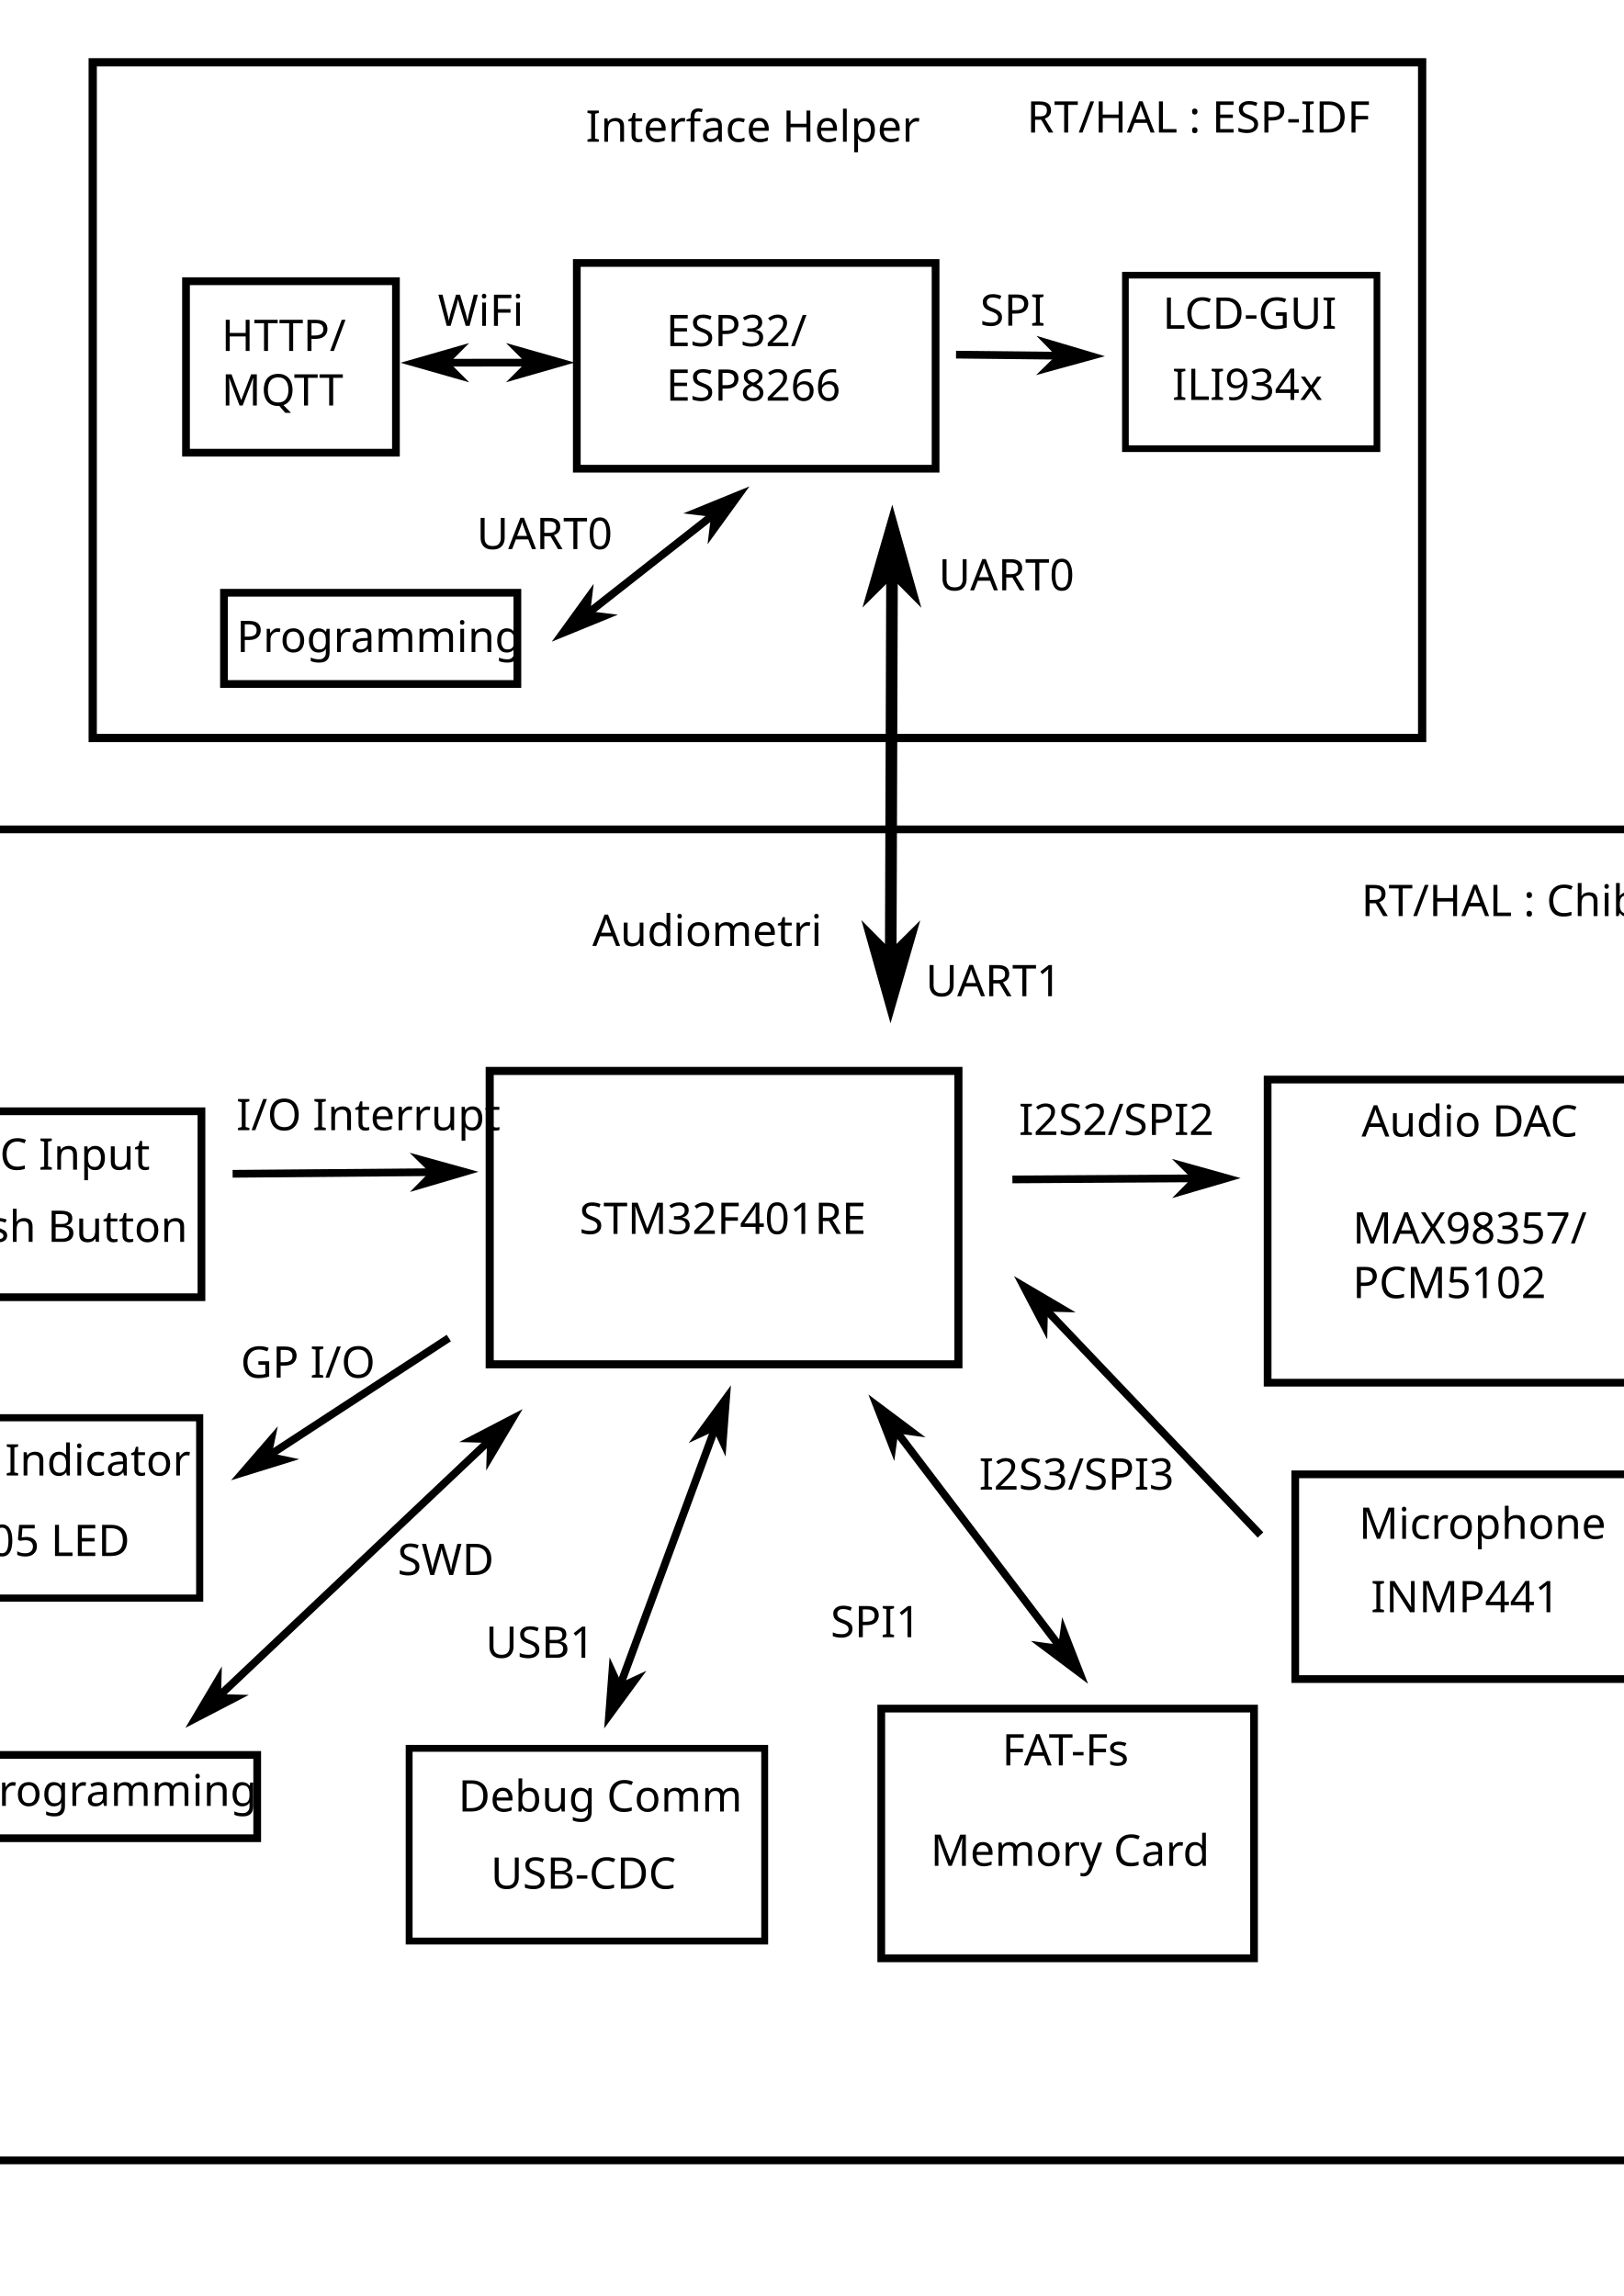
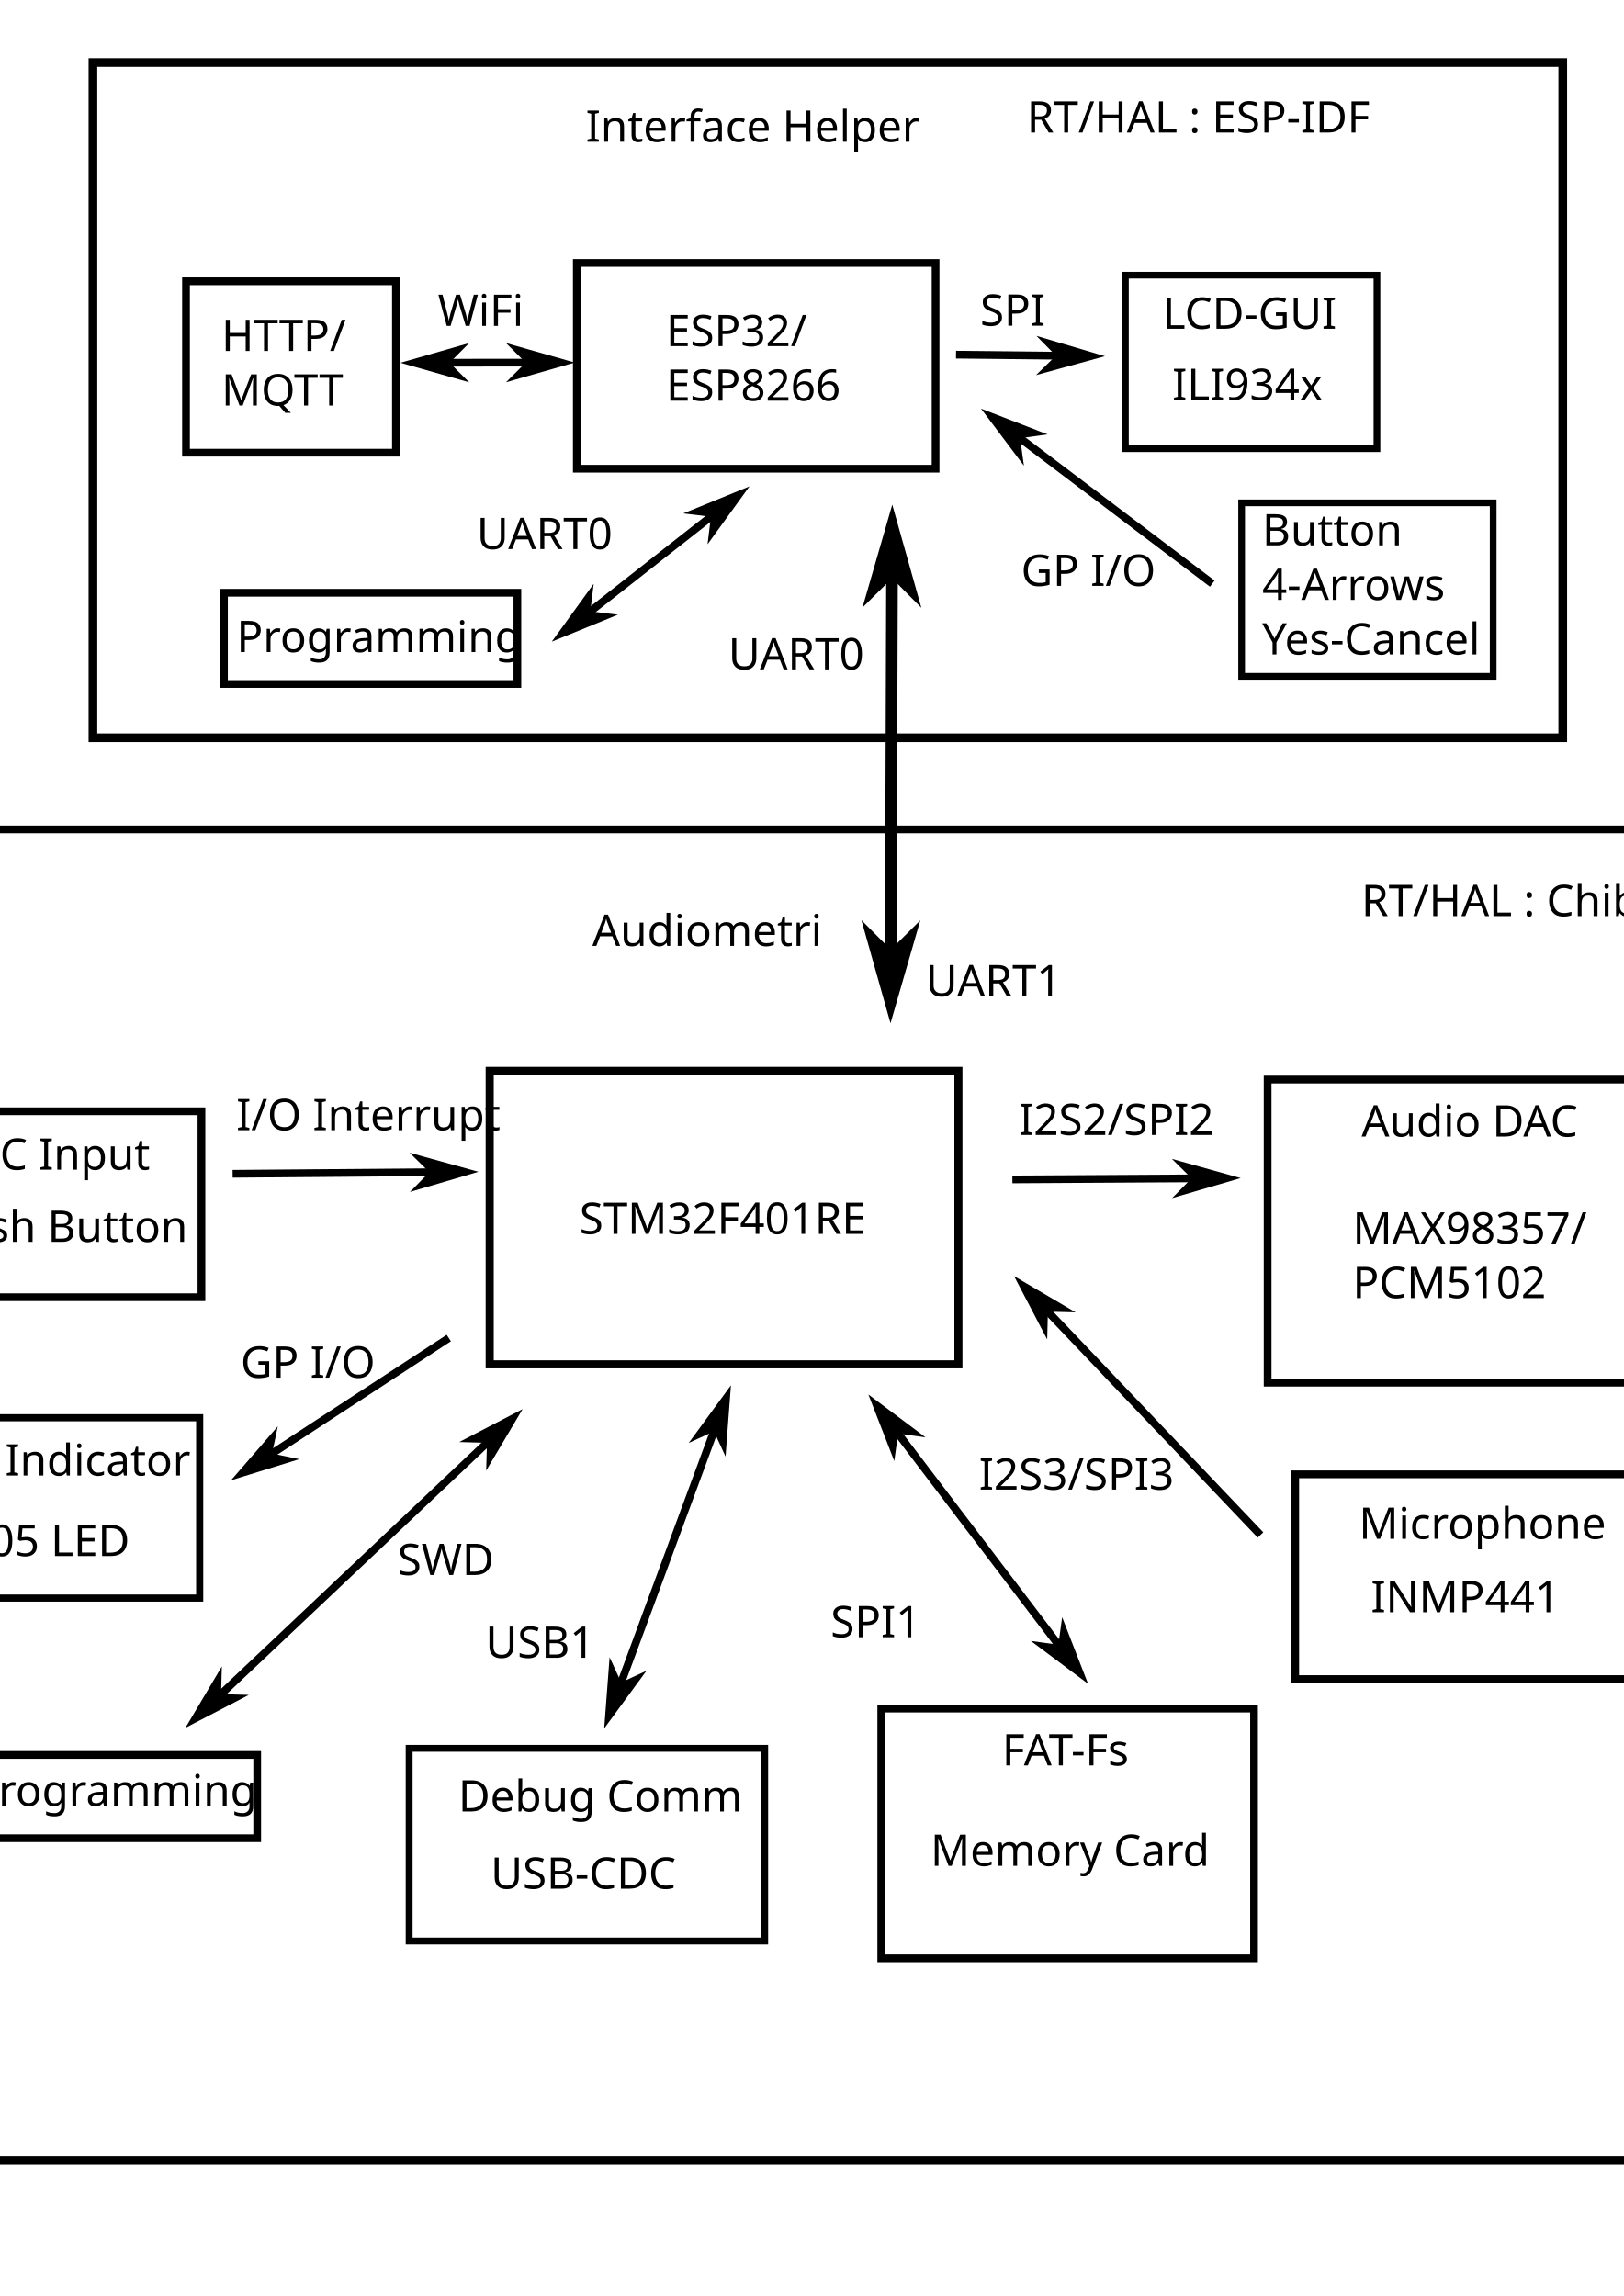
<svg xmlns="http://www.w3.org/2000/svg" width="210mm" height="297mm" viewBox="0 0 210 297" version="1.1" id="svg5">
  <defs id="defs2">
    <marker style="overflow:visible;" id="marker95301" refX="0.0" refY="0.0" orient="auto">
      <path transform="scale(0.4) rotate(180) translate(10,0)" style="fill-rule:evenodd;fill:context-stroke;stroke:context-stroke;stroke-width:1.0pt;" d="M 0.0,0.0 L 5.0,-5.0 L -12.5,0.0 L 5.0,5.0 L 0.0,0.0 z " id="path95299" />
    </marker>
    <marker style="overflow:visible" id="marker52470" refX="0.0" refY="0.0" orient="auto">
      <path transform="scale(0.4) translate(10,0)" style="fill-rule:evenodd;fill:context-stroke;stroke:context-stroke;stroke-width:1.0pt" d="M 0.0,0.0 L 5.0,-5.0 L -12.5,0.0 L 5.0,5.0 L 0.0,0.0 z " id="path52468" />
    </marker>
    <marker style="overflow:visible" id="Arrow1Mstart" refX="0.0" refY="0.0" orient="auto">
      <path transform="scale(0.4) translate(10,0)" style="fill-rule:evenodd;fill:context-stroke;stroke:context-stroke;stroke-width:1.0pt" d="M 0.0,0.0 L 5.0,-5.0 L -12.5,0.0 L 5.0,5.0 L 0.0,0.0 z " id="path31063" />
    </marker>
    <marker style="overflow:visible;" id="Arrow1Mend" refX="0.0" refY="0.0" orient="auto">
      <path transform="scale(0.4) rotate(180) translate(10,0)" style="fill-rule:evenodd;fill:context-stroke;stroke:context-stroke;stroke-width:1.0pt;" d="M 0.0,0.0 L 5.0,-5.0 L -12.5,0.0 L 5.0,5.0 L 0.0,0.0 z " id="path31066" />
    </marker>
    <marker style="overflow:visible;" id="Arrow1Lend" refX="0.0" refY="0.0" orient="auto">
      <path transform="scale(0.8) rotate(180) translate(12.5,0)" style="fill-rule:evenodd;fill:context-stroke;stroke:context-stroke;stroke-width:1.0pt;" d="M 0.0,0.0 L 5.0,-5.0 L -12.5,0.0 L 5.0,5.0 L 0.0,0.0 z " id="path31060" />
    </marker>
    <marker style="overflow:visible" id="Arrow1Lstart" refX="0.0" refY="0.0" orient="auto">
      <path transform="scale(0.8) translate(12.5,0)" style="fill-rule:evenodd;fill:context-stroke;stroke:context-stroke;stroke-width:1.0pt" d="M 0.0,0.0 L 5.0,-5.0 L -12.5,0.0 L 5.0,5.0 L 0.0,0.0 z " id="path31057" />
    </marker>
  </defs>
  <g id="layer1">
    <rect style="fill:none;stroke:#000000;stroke-width:1;stroke-miterlimit:4;stroke-dasharray:none" id="rect846" width="291.822" height="172.173" x="-34.459" y="107.284" />
    <text xml:space="preserve" style="font-style:normal;font-weight:normal;font-size:5.644px;line-height:1.25;font-family:sans-serif;fill:#000000;fill-opacity:1;stroke:none;stroke-width:0.265" x="131.768" y="146.811" id="text2375-6">
      <tspan id="tspan2373-2" style="font-size:5.644px;stroke-width:0.265" x="131.768" y="146.811">I2S2/SPI2</tspan>
    </text>
    <text xml:space="preserve" style="font-style:normal;font-weight:normal;font-size:5.644px;line-height:1.25;font-family:sans-serif;fill:#000000;fill-opacity:1;stroke:none;stroke-width:0.265" x="76.609" y="122.357" id="text2375-6-3">
      <tspan id="tspan2373-2-75" style="font-size:5.644px;stroke-width:0.265" x="76.609" y="122.357">Audiometri</tspan>
    </text>
    <text xml:space="preserve" style="font-style:normal;font-weight:normal;font-size:5.644px;line-height:1.25;font-family:sans-serif;fill:#000000;fill-opacity:1;stroke:none;stroke-width:0.265" x="-3.63" y="233.601" id="text2375-6-3-3">
      <tspan id="tspan2373-2-75-6" style="font-size:5.644px;stroke-width:0.265" x="-3.63" y="233.601">Programming</tspan>
    </text>
    <text xml:space="preserve" style="font-style:normal;font-weight:normal;font-size:5.644px;line-height:1.25;font-family:sans-serif;fill:#000000;fill-opacity:1;stroke:none;stroke-width:0.265" x="86.15" y="44.777" id="text2375-6-3-5">
      <tspan id="tspan2373-2-75-0" style="font-size:5.644px;stroke-width:0.265" x="86.15" y="44.777">ESP32/</tspan>
      <tspan style="font-size:5.644px;stroke-width:0.265" x="86.15" y="51.832" id="tspan128391">ESP8266</tspan>
    </text>
    <text xml:space="preserve" style="font-style:normal;font-weight:normal;font-size:5.644px;line-height:1.25;font-family:sans-serif;fill:#000000;fill-opacity:1;stroke:none;stroke-width:0.265" x="75.76" y="18.334" id="text2375-6-3-8">
      <tspan id="tspan2373-2-75-4" style="font-size:5.644px;stroke-width:0.265" x="75.76" y="18.334">Interface Helper</tspan>
    </text>
    <text xml:space="preserve" style="font-style:normal;font-weight:normal;font-size:5.644px;line-height:1.25;font-family:sans-serif;fill:#000000;fill-opacity:1;stroke:none;stroke-width:0.265" x="56.635" y="42.145" id="text2375-6-3-8-6">
      <tspan id="tspan2373-2-75-4-9" style="font-size:5.644px;stroke-width:0.265" x="56.635" y="42.145">WiFi</tspan>
    </text>
    <text xml:space="preserve" style="font-style:normal;font-weight:normal;font-size:5.644px;line-height:1.25;font-family:sans-serif;fill:#000000;fill-opacity:1;stroke:none;stroke-width:0.265" x="28.654" y="45.402" id="text2375-6-3-8-7">
      <tspan id="tspan2373-2-75-4-65" style="font-size:5.644px;stroke-width:0.265" x="28.654" y="45.402">HTTP/</tspan>
      <tspan style="font-size:5.644px;stroke-width:0.265" x="28.654" y="52.457" id="tspan120565">MQTT</tspan>
    </text>
    <text xml:space="preserve" style="font-style:normal;font-weight:normal;font-size:5.644px;line-height:1.25;font-family:sans-serif;fill:#000000;fill-opacity:1;stroke:none;stroke-width:0.265" x="126.765" y="42.128" id="text2375-6-3-8-5">
      <tspan id="tspan2373-2-75-4-4" style="font-size:5.644px;stroke-width:0.265" x="126.765" y="42.128">SPI</tspan>
    </text>
    <text xml:space="preserve" style="font-style:normal;font-weight:normal;font-size:5.644px;line-height:1.25;font-family:sans-serif;fill:#000000;fill-opacity:1;stroke:none;stroke-width:0.265" x="151.616" y="51.734" id="text2375-6-3-8-1">
      <tspan id="tspan2373-2-75-4-5" style="font-size:5.644px;stroke-width:0.265" x="151.616" y="51.734">ILI934x</tspan>
    </text>
    <text xml:space="preserve" style="font-style:normal;font-weight:normal;font-size:5.644px;line-height:1.25;font-family:sans-serif;fill:#000000;fill-opacity:1;stroke:none;stroke-width:0.265" x="150.374" y="42.521" id="text2375-6-3-8-0">
      <tspan id="tspan2373-2-75-4-6" style="font-size:5.644px;stroke-width:0.265" x="150.374" y="42.521">LCD-GUI</tspan>
+     </text>
+     <text xml:space="preserve" style="font-style:normal;font-weight:normal;font-size:5.644px;line-height:1.25;font-family:sans-serif;fill:#000000;fill-opacity:1;stroke:none;stroke-width:0.265" x="163.243" y="70.548" id="text2375-6-3-8-0-6">
+       <tspan style="font-size:5.644px;stroke-width:0.265" x="163.243" y="70.548" id="tspan2934">Button</tspan>
+       <tspan style="font-size:5.644px;stroke-width:0.265" x="163.243" y="77.603" id="tspan2938">4-Arrows</tspan>
+       <tspan style="font-size:5.644px;stroke-width:0.265" x="163.243" y="84.659" id="tspan2940">Yes-Cancel</tspan>
    </text>
    <text xml:space="preserve" style="font-style:normal;font-weight:normal;font-size:5.644px;line-height:1.25;font-family:sans-serif;fill:#000000;fill-opacity:1;stroke:none;stroke-width:0.265" x="176.069" y="118.503" id="text2375-6-3-4">
      <tspan id="tspan2373-2-75-7" style="font-size:5.644px;stroke-width:0.265" x="176.069" y="118.503">RT/HAL : ChibiOS</tspan>
    </text>
    <text xml:space="preserve" style="font-style:normal;font-weight:normal;font-size:5.644px;line-height:1.25;font-family:sans-serif;fill:#000000;fill-opacity:1;stroke:none;stroke-width:0.265" x="132.81" y="17.15" id="text2375-6-3-4-3">
      <tspan id="tspan2373-2-75-7-0" style="font-size:5.644px;stroke-width:0.265" x="132.81" y="17.15">RT/HAL : ESP-IDF</tspan>
    </text>
    <text xml:space="preserve" style="font-style:normal;font-weight:normal;font-size:5.644px;line-height:1.25;font-family:sans-serif;fill:#000000;fill-opacity:1;stroke:none;stroke-width:0.265" x="-10.534" y="190.87" id="text2375-6-3-2">
      <tspan id="tspan2373-2-75-8" style="font-size:5.644px;stroke-width:0.265" x="-10.534" y="190.87">3FC Indicator</tspan>
    </text>
    <text xml:space="preserve" style="font-style:normal;font-weight:normal;font-size:5.644px;line-height:1.25;font-family:sans-serif;fill:#000000;fill-opacity:1;stroke:none;stroke-width:0.265" x="-6.178" y="151.301" id="text2375-6-3-2-1">
      <tspan id="tspan2373-2-75-8-2" style="font-size:5.644px;stroke-width:0.265" x="-6.178" y="151.301">3FC Input</tspan>
    </text>
    <text xml:space="preserve" style="font-style:normal;font-weight:normal;font-size:5.644px;line-height:1.25;font-family:sans-serif;fill:#000000;fill-opacity:1;stroke:none;stroke-width:0.265" x="-7.818" y="201.285" id="text2375-6-3-2-9">
      <tspan id="tspan2373-2-75-8-7" style="font-size:5.644px;stroke-width:0.265" x="-7.818" y="201.285">0805 LED</tspan>
    </text>
    <text xml:space="preserve" style="font-style:normal;font-weight:normal;font-size:5.644px;line-height:1.25;font-family:sans-serif;fill:#000000;fill-opacity:1;stroke:none;stroke-width:0.265" x="-8.426" y="160.642" id="text2375-6-3-2-9-9">
      <tspan id="tspan2373-2-75-8-7-3" style="font-size:5.644px;stroke-width:0.265" x="-8.426" y="160.642">Push Button</tspan>
    </text>
    <text xml:space="preserve" style="font-style:normal;font-weight:normal;font-size:5.644px;line-height:1.25;font-family:sans-serif;fill:#000000;fill-opacity:1;stroke:none;stroke-width:0.265" x="217.473" y="152.178" id="text2375-6-3-9">
      <tspan id="tspan2373-2-75-2" style="font-size:5.644px;stroke-width:0.265" x="217.473" y="152.178">TRS</tspan>
    </text>
    <text xml:space="preserve" style="font-style:normal;font-weight:normal;font-size:5.644px;line-height:1.25;font-family:sans-serif;fill:#000000;fill-opacity:1;stroke:none;stroke-width:0.265" x="126.62" y="192.685" id="text2375-6-0">
      <tspan id="tspan2373-2-9" style="font-size:5.644px;stroke-width:0.265" x="126.62" y="192.685">I2S3/SPI3</tspan>
    </text>
    <text xml:space="preserve" style="font-style:normal;font-weight:normal;font-size:5.644px;line-height:1.25;font-family:sans-serif;fill:#000000;fill-opacity:1;stroke:none;stroke-width:0.265" x="107.429" y="211.778" id="text2375-6-0-2">
      <tspan id="tspan2373-2-9-61" style="font-size:5.644px;stroke-width:0.265" x="107.429" y="211.778">SPI1</tspan>
    </text>
    <text xml:space="preserve" style="font-style:normal;font-weight:normal;font-size:5.644px;line-height:1.25;font-family:sans-serif;fill:#000000;fill-opacity:1;stroke:none;stroke-width:0.265" x="62.805" y="214.446" id="text2375-6-0-2-0">
      <tspan id="tspan2373-2-9-61-2" style="font-size:5.644px;stroke-width:0.265" x="62.805" y="214.446">USB1</tspan>
    </text>
    <text xml:space="preserve" style="font-style:normal;font-weight:normal;font-size:5.644px;line-height:1.25;font-family:sans-serif;fill:#000000;fill-opacity:1;stroke:none;stroke-width:0.265" x="31.124" y="178.21" id="text2375-6-0-2-0-3">
      <tspan id="tspan2373-2-9-61-2-6" style="font-size:5.644px;stroke-width:0.265" x="31.124" y="178.21">GP I/O</tspan>
    </text>
    <text xml:space="preserve" style="font-style:normal;font-weight:normal;font-size:5.644px;line-height:1.25;font-family:sans-serif;fill:#000000;fill-opacity:1;stroke:none;stroke-width:0.265" x="51.414" y="203.732" id="text2375-6-0-2-0-3-3">
      <tspan id="tspan2373-2-9-61-2-6-2" style="font-size:5.644px;stroke-width:0.265" x="51.414" y="203.732">SWD</tspan>
    </text>
    <text xml:space="preserve" style="font-style:normal;font-weight:normal;font-size:5.644px;line-height:1.25;font-family:sans-serif;fill:#000000;fill-opacity:1;stroke:none;stroke-width:0.265" x="177.31" y="208.548" id="text2375-6-2">
      <tspan id="tspan2373-2-7" style="font-size:5.644px;stroke-width:0.265" x="177.31" y="208.548">INMP441</tspan>
    </text>
    <text xml:space="preserve" style="font-style:normal;font-weight:normal;font-size:5.644px;line-height:1.25;font-family:sans-serif;fill:#000000;fill-opacity:1;stroke:none;stroke-width:0.265" x="175.759" y="199.054" id="text2375-6-9">
      <tspan id="tspan2373-2-1" style="font-size:5.644px;stroke-width:0.265" x="175.759" y="199.054">Microphone</tspan>
    </text>
    <g id="g32823" transform="translate(-10.96566,41.13066)">
      <text xml:space="preserve" style="font-style:normal;font-weight:normal;font-size:5.644px;line-height:1.25;font-family:sans-serif;fill:#000000;fill-opacity:1;stroke:none;stroke-width:0.265" x="85.901" y="118.484" id="text2375-3">
        <tspan id="tspan2373-6" style="font-size:5.644px;stroke-width:0.265" x="85.901" y="118.484">STM32F401RE</tspan>
      </text>
      <rect style="fill:none;stroke:#000000;stroke-width:1.045" id="rect6977" width="60.621" height="37.953" x="74.301" y="97.4" />
    </g>
    <g id="g30751" transform="translate(-27.52363,8.759514)">
      <text xml:space="preserve" style="font-style:normal;font-weight:normal;font-size:5.644px;line-height:1.25;font-family:sans-serif;fill:#000000;fill-opacity:1;stroke:none;stroke-width:0.265" x="203.62" y="138.256" id="text2375-7">
        <tspan id="tspan2373-5" style="font-size:5.644px;stroke-width:0.265" x="203.62" y="138.256">Audio DAC</tspan>
      </text>
      <text xml:space="preserve" style="font-style:normal;font-weight:normal;font-size:5.644px;line-height:1.25;font-family:sans-serif;fill:#000000;fill-opacity:1;stroke:none;stroke-width:0.265" x="202.468" y="152.09" id="text2375-7-3">
        <tspan id="tspan2373-5-5" style="font-size:5.644px;stroke-width:0.265" x="202.468" y="152.09">MAX98357/</tspan>
        <tspan style="font-size:5.644px;stroke-width:0.265" x="202.468" y="159.146" id="tspan27309">PCM5102</tspan>
      </text>
      <rect style="fill:none;stroke:#000000;stroke-width:1" id="rect19009" width="49.405" height="39.212" x="191.47" y="130.886" />
    </g>
    <path style="fill:none;stroke:#000000;stroke-width:1;stroke-linecap:butt;stroke-linejoin:miter;stroke-miterlimit:4;stroke-dasharray:none;stroke-opacity:1;marker-end:url(#Arrow1Mend)" d="m 130.937,152.564 27.556,-0.161" id="path30957" />
    <rect style="fill:none;stroke:#000000;stroke-width:1;stroke-miterlimit:4;stroke-dasharray:none" id="rect32907" width="43.341" height="26.485" x="167.518" y="190.712" />
    <path style="fill:none;stroke:#000000;stroke-width:1;stroke-linecap:butt;stroke-linejoin:miter;stroke-miterlimit:4;stroke-dasharray:none;stroke-opacity:1;marker-start:url(#Arrow1Mstart)" d="m 132.509,166.499 30.517,32.057" id="path35788" />
    <g id="g46411" transform="translate(11.11765,57.1152)">
      <text xml:space="preserve" style="font-style:normal;font-weight:normal;font-size:5.644px;line-height:1.25;font-family:sans-serif;fill:#000000;fill-opacity:1;stroke:none;stroke-width:0.265" x="109.238" y="184.241" id="text2375-6-0-0">
        <tspan id="tspan2373-2-9-6" style="font-size:5.644px;stroke-width:0.265" x="109.238" y="184.241">Memory Card</tspan>
      </text>
      <text xml:space="preserve" style="font-style:normal;font-weight:normal;font-size:5.644px;line-height:1.25;font-family:sans-serif;fill:#000000;fill-opacity:1;stroke:none;stroke-width:0.265" x="118.489" y="171.253" id="text2375-6-0-3">
        <tspan style="font-size:5.644px;stroke-width:0.265" x="118.489" y="171.253" id="tspan40684">FAT-Fs</tspan>
      </text>
      <rect style="fill:none;stroke:#000000;stroke-width:1;stroke-miterlimit:4;stroke-dasharray:none" id="rect37617" width="48.213" height="32.306" x="102.859" y="163.9" />
    </g>
    <g id="g95093" transform="translate(14.58401,4.016214)">
      <text xml:space="preserve" style="font-style:normal;font-weight:normal;font-size:5.644px;line-height:1.25;font-family:sans-serif;fill:#000000;fill-opacity:1;stroke:none;stroke-width:0.265" x="44.691" y="230.315" id="text2375-6-0-2-8">
        <tspan id="tspan2373-2-9-61-7" style="font-size:5.644px;stroke-width:0.265" x="44.691" y="230.315">Debug Comm</tspan>
      </text>
      <text xml:space="preserve" style="font-style:normal;font-weight:normal;font-size:5.644px;line-height:1.25;font-family:sans-serif;fill:#000000;fill-opacity:1;stroke:none;stroke-width:0.265" x="48.896" y="240.297" id="text2375-6-0-2-8-9">
        <tspan id="tspan2373-2-9-61-7-2" style="font-size:5.644px;stroke-width:0.265" x="48.896" y="240.297">USB-CDC</tspan>
      </text>
      <rect style="fill:none;stroke:#000000;stroke-width:0.889;stroke-miterlimit:4;stroke-dasharray:none" id="rect47798" width="45.984" height="24.93" x="38.333" y="222.141" />
    </g>
    <rect style="fill:none;stroke:#000000;stroke-width:0.921;stroke-miterlimit:4;stroke-dasharray:none" id="rect52808" width="40.164" height="23.328" x="-14.338" y="183.393" />
    <g id="g56777" transform="translate(1.838743,40.95042)">
      <rect style="fill:none;stroke:#000000;stroke-width:1;stroke-miterlimit:4;stroke-dasharray:none" id="rect54993" width="5.151" height="21.003" x="232.179" y="106.547" />
      <path id="rect55757" style="fill:none;stroke:#000000;stroke-width:0.984;stroke-miterlimit:4;stroke-dasharray:none" d="m 237.235,110.004 11.465,-9.24 0.306,33.61 -11.584,-11.141 z" />
    </g>
    <path style="fill:none;stroke:#000000;stroke-width:1;stroke-linecap:butt;stroke-linejoin:miter;stroke-miterlimit:4;stroke-dasharray:none;stroke-opacity:1;marker-end:url(#Arrow1Mend)" d="m 214.435,156.529 17.48,-0.011" id="path56693" />
    <path style="fill:none;stroke:#000000;stroke-width:1;stroke-linecap:butt;stroke-linejoin:miter;stroke-miterlimit:4;stroke-dasharray:none;stroke-opacity:1;marker-end:url(#Arrow1Mend)" d="M 58.046,173.083 31.529,190.407" id="path65476" />
    <rect style="fill:none;stroke:#000000;stroke-width:1;stroke-miterlimit:4;stroke-dasharray:none" id="rect67063" width="38.786" height="24.053" x="-12.731" y="143.749" />
    <path style="fill:none;stroke:#000000;stroke-width:1;stroke-linecap:butt;stroke-linejoin:miter;stroke-miterlimit:4;stroke-dasharray:none;stroke-opacity:1;marker-start:url(#Arrow1Mstart)" d="m 59.912,151.593 -29.826,0.245" id="path75725" />
    <text xml:space="preserve" style="font-style:normal;font-weight:normal;font-size:5.644px;line-height:1.25;font-family:sans-serif;fill:#000000;fill-opacity:1;stroke:none;stroke-width:0.265" x="30.563" y="146.199" id="text2375-6-0-2-0-3-1">
      <tspan id="tspan2373-2-9-61-2-6-9" style="font-size:5.644px;stroke-width:0.265" x="30.563" y="146.199">I/O Interrupt</tspan>
    </text>
    <text xml:space="preserve" style="font-style:normal;font-weight:normal;font-size:10.583px;line-height:1.25;font-family:sans-serif;fill:#000000;fill-opacity:1;stroke:none;stroke-width:0.265" x="87.286" y="229.863" id="text78940">
      <tspan id="tspan78938" style="stroke-width:0.265" x="87.286" y="229.863" />
    </text>
-     <rect style="fill:none;stroke:#000000;stroke-width:1.067;stroke-miterlimit:4;stroke-dasharray:none" id="rect83635" width="171.939" height="87.407" x="11.992" y="8.058" />
+     <rect style="fill:none;stroke:#000000;stroke-width:1.121;stroke-miterlimit:4;stroke-dasharray:none" id="rect83635" width="190.098" height="87.352" x="12.019" y="8.085" />
    <rect style="fill:none;stroke:#000000;stroke-width:1;stroke-miterlimit:4;stroke-dasharray:none" id="rect90617" width="46.401" height="26.613" x="74.601" y="34.016" />
    <path style="fill:none;stroke:#000000;stroke-width:1;stroke-linecap:butt;stroke-linejoin:miter;stroke-opacity:1;stroke-miterlimit:4;stroke-dasharray:none;marker-end:url(#Arrow1Mend);marker-start:url(#Arrow1Mstart)" d="m 113.502,181.954 26.029,34.282" id="path95295" />
    <path style="fill:none;stroke:#000000;stroke-width:1;stroke-linecap:butt;stroke-linejoin:miter;stroke-opacity:1;stroke-miterlimit:4;stroke-dasharray:none;marker-start:url(#Arrow1Mstart);marker-end:url(#marker95301)" d="M 93.853,181.044 78.827,221.736" id="path95297" />
    <rect style="fill:none;stroke:#000000;stroke-width:1;stroke-miterlimit:4;stroke-dasharray:none" id="rect95502" width="41.277" height="10.773" x="-8.012" y="227.011" />
    <path style="fill:none;stroke:#000000;stroke-width:1;stroke-linecap:butt;stroke-linejoin:miter;stroke-opacity:1;stroke-miterlimit:4;stroke-dasharray:none;marker-start:url(#Arrow1Mstart);marker-end:url(#Arrow1Mend)" d="M 66.162,183.63 25.411,222.153" id="path98047" />
    <path style="fill:none;stroke:#000000;stroke-width:1;stroke-linecap:butt;stroke-linejoin:miter;stroke-opacity:1;stroke-miterlimit:4;stroke-dasharray:none;marker-start:;marker-end:url(#marker95301)" d="m 123.647,45.875 17.292,0.18" id="path106295" />
    <rect style="fill:none;stroke:#000000;stroke-width:0.867;stroke-miterlimit:4;stroke-dasharray:none" id="rect106499" width="32.531" height="22.443" x="145.555" y="35.594" />
+     <rect style="fill:none;stroke:#000000;stroke-width:0.867;stroke-miterlimit:4;stroke-dasharray:none" id="rect106499-3" width="32.531" height="22.443" x="160.586" y="65.045" />
    <rect style="fill:none;stroke:#000000;stroke-width:1;stroke-miterlimit:4;stroke-dasharray:none" id="rect117476" width="27.15" height="22.177" x="24.057" y="36.381" />
    <path style="fill:none;stroke:#000000;stroke-width:1;stroke-linecap:butt;stroke-linejoin:miter;stroke-opacity:1;stroke-miterlimit:4;stroke-dasharray:none;marker-start:url(#marker52470);marker-end:url(#marker95301)" d="m 53.768,46.924 18.593,-0.023" id="path122747" />
    <path style="fill:none;stroke:#000000;stroke-width:1.5;stroke-linecap:butt;stroke-linejoin:miter;stroke-opacity:1;stroke-miterlimit:4;stroke-dasharray:none;marker-start:url(#marker52470);marker-end:url(#marker95301)" d="m 115.389,68.234 -0.207,61.175" id="path127783" />
    <text xml:space="preserve" style="font-style:normal;font-weight:normal;font-size:5.644px;line-height:1.25;font-family:sans-serif;fill:#000000;fill-opacity:1;stroke:none;stroke-width:0.265" x="119.728" y="128.871" id="text2375-6-3-37">
      <tspan id="tspan2373-2-75-45" style="font-size:5.644px;stroke-width:0.265" x="119.728" y="128.871">UART1</tspan>
    </text>
-     <text xml:space="preserve" style="font-style:normal;font-weight:normal;font-size:5.644px;line-height:1.25;font-family:sans-serif;fill:#000000;fill-opacity:1;stroke:none;stroke-width:0.265" x="121.404" y="76.368" id="text2375-6-3-37-2">
-       <tspan id="tspan2373-2-75-45-5" style="font-size:5.644px;stroke-width:0.265" x="121.404" y="76.368">UART0</tspan>
+     <text xml:space="preserve" style="font-style:normal;font-weight:normal;font-size:5.644px;line-height:1.25;font-family:sans-serif;fill:#000000;fill-opacity:1;stroke:none;stroke-width:0.265" x="94.202" y="86.586" id="text2375-6-3-37-2">
+       <tspan id="tspan2373-2-75-45-5" style="font-size:5.644px;stroke-width:0.265" x="94.202" y="86.586">UART0</tspan>
    </text>
    <text xml:space="preserve" style="font-style:normal;font-weight:normal;font-size:5.644px;line-height:1.25;font-family:sans-serif;fill:#000000;fill-opacity:1;stroke:none;stroke-width:0.265" x="61.66" y="71.025" id="text2375-6-3-37-2-4">
      <tspan id="tspan2373-2-75-45-5-4" style="font-size:5.644px;stroke-width:0.265" x="61.66" y="71.025">UART0</tspan>
    </text>
    <rect style="fill:none;stroke:#000000;stroke-width:1;stroke-miterlimit:4;stroke-dasharray:none" id="rect133117" width="37.946" height="11.802" x="28.968" y="76.676" />
    <text xml:space="preserve" style="font-style:normal;font-weight:normal;font-size:5.644px;line-height:1.25;font-family:sans-serif;fill:#000000;fill-opacity:1;stroke:none;stroke-width:0.265" x="30.596" y="84.354" id="text2375-6-3-3-4">
      <tspan id="tspan2373-2-75-6-7" style="font-size:5.644px;stroke-width:0.265" x="30.596" y="84.354">Programming</tspan>
    </text>
    <path style="fill:none;stroke:#000000;stroke-width:1;stroke-linecap:butt;stroke-linejoin:miter;stroke-opacity:1;stroke-miterlimit:4;stroke-dasharray:none;marker-start:url(#Arrow1Mstart);marker-end:url(#marker95301)" d="M 72.912,81.788 95.383,64.135" id="path135818" />
+     <path style="fill:none;stroke:#000000;stroke-width:1;stroke-linecap:butt;stroke-linejoin:miter;stroke-opacity:1;stroke-miterlimit:4;stroke-dasharray:none;marker-start:url(#marker52470)" d="m 128.446,54.044 28.342,21.453" id="path7732" />
+     <text xml:space="preserve" style="font-style:normal;font-weight:normal;font-size:5.644px;line-height:1.25;font-family:sans-serif;fill:#000000;fill-opacity:1;stroke:none;stroke-width:0.265" x="132.057" y="75.791" id="text2375-6-0-2-0-3-5">
+       <tspan id="tspan2373-2-9-61-2-6-3" style="font-size:5.644px;stroke-width:0.265" x="132.057" y="75.791">GP I/O</tspan>
+     </text>
  </g>
</svg>
